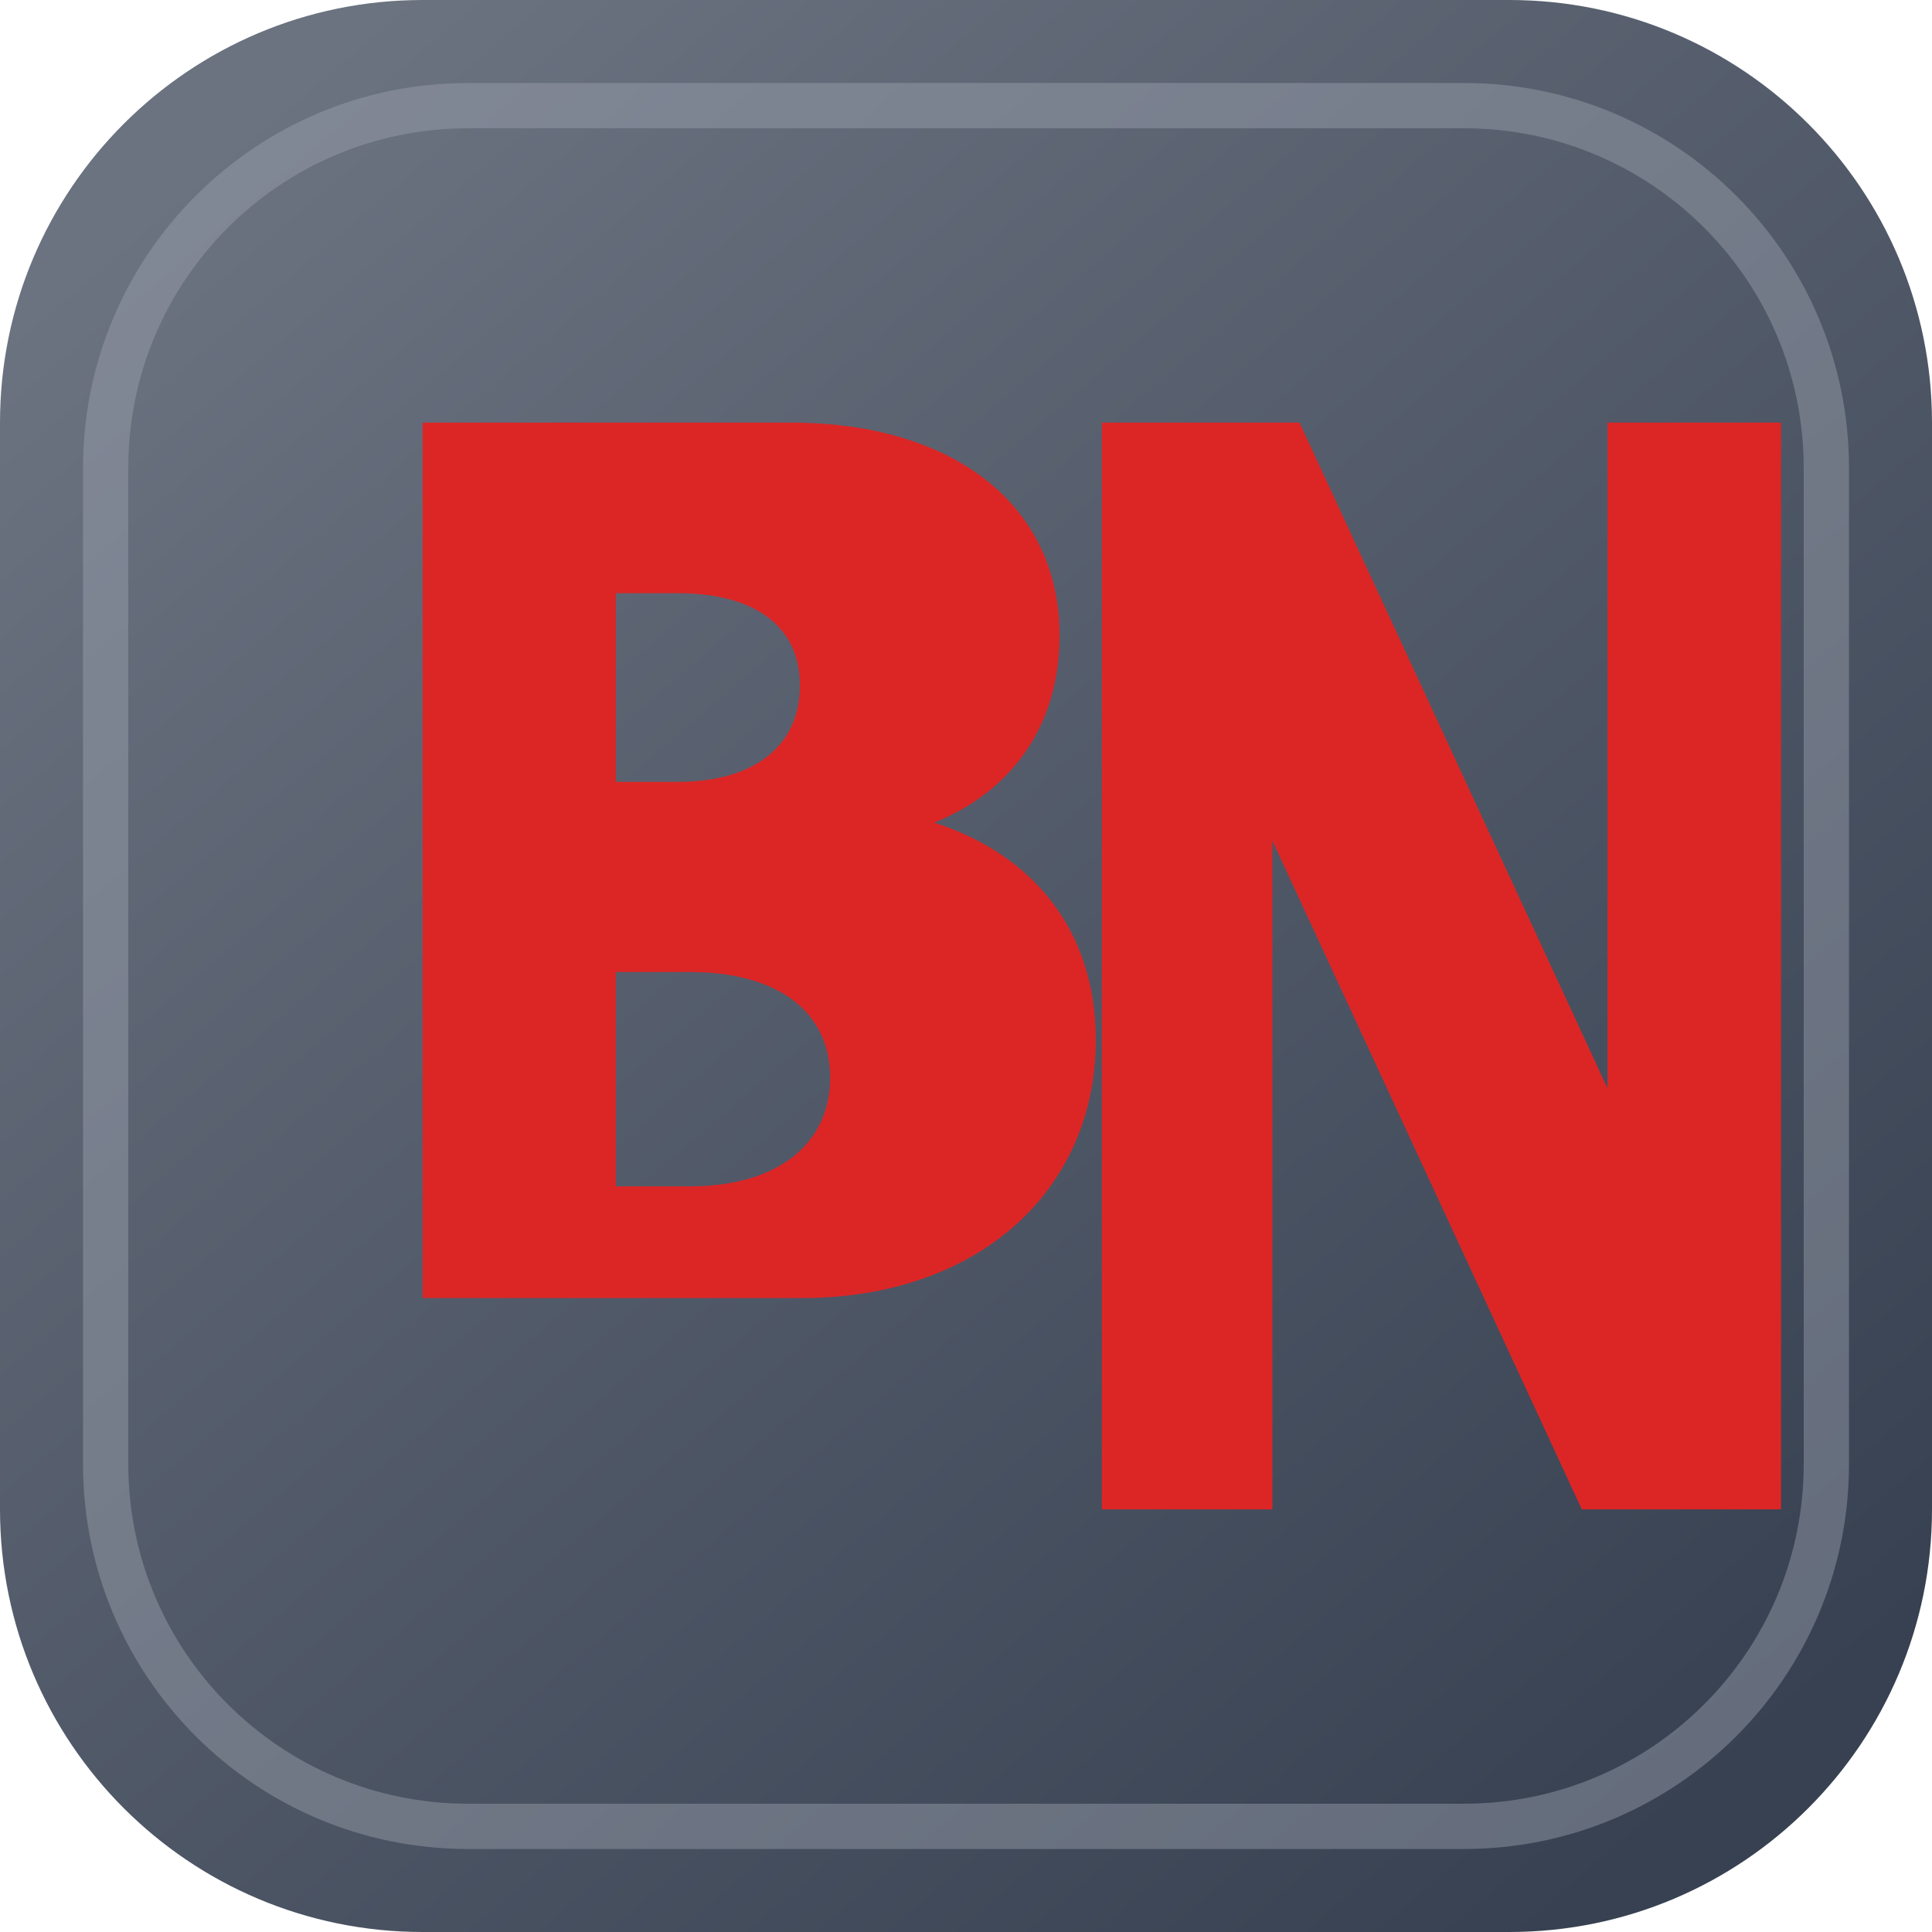
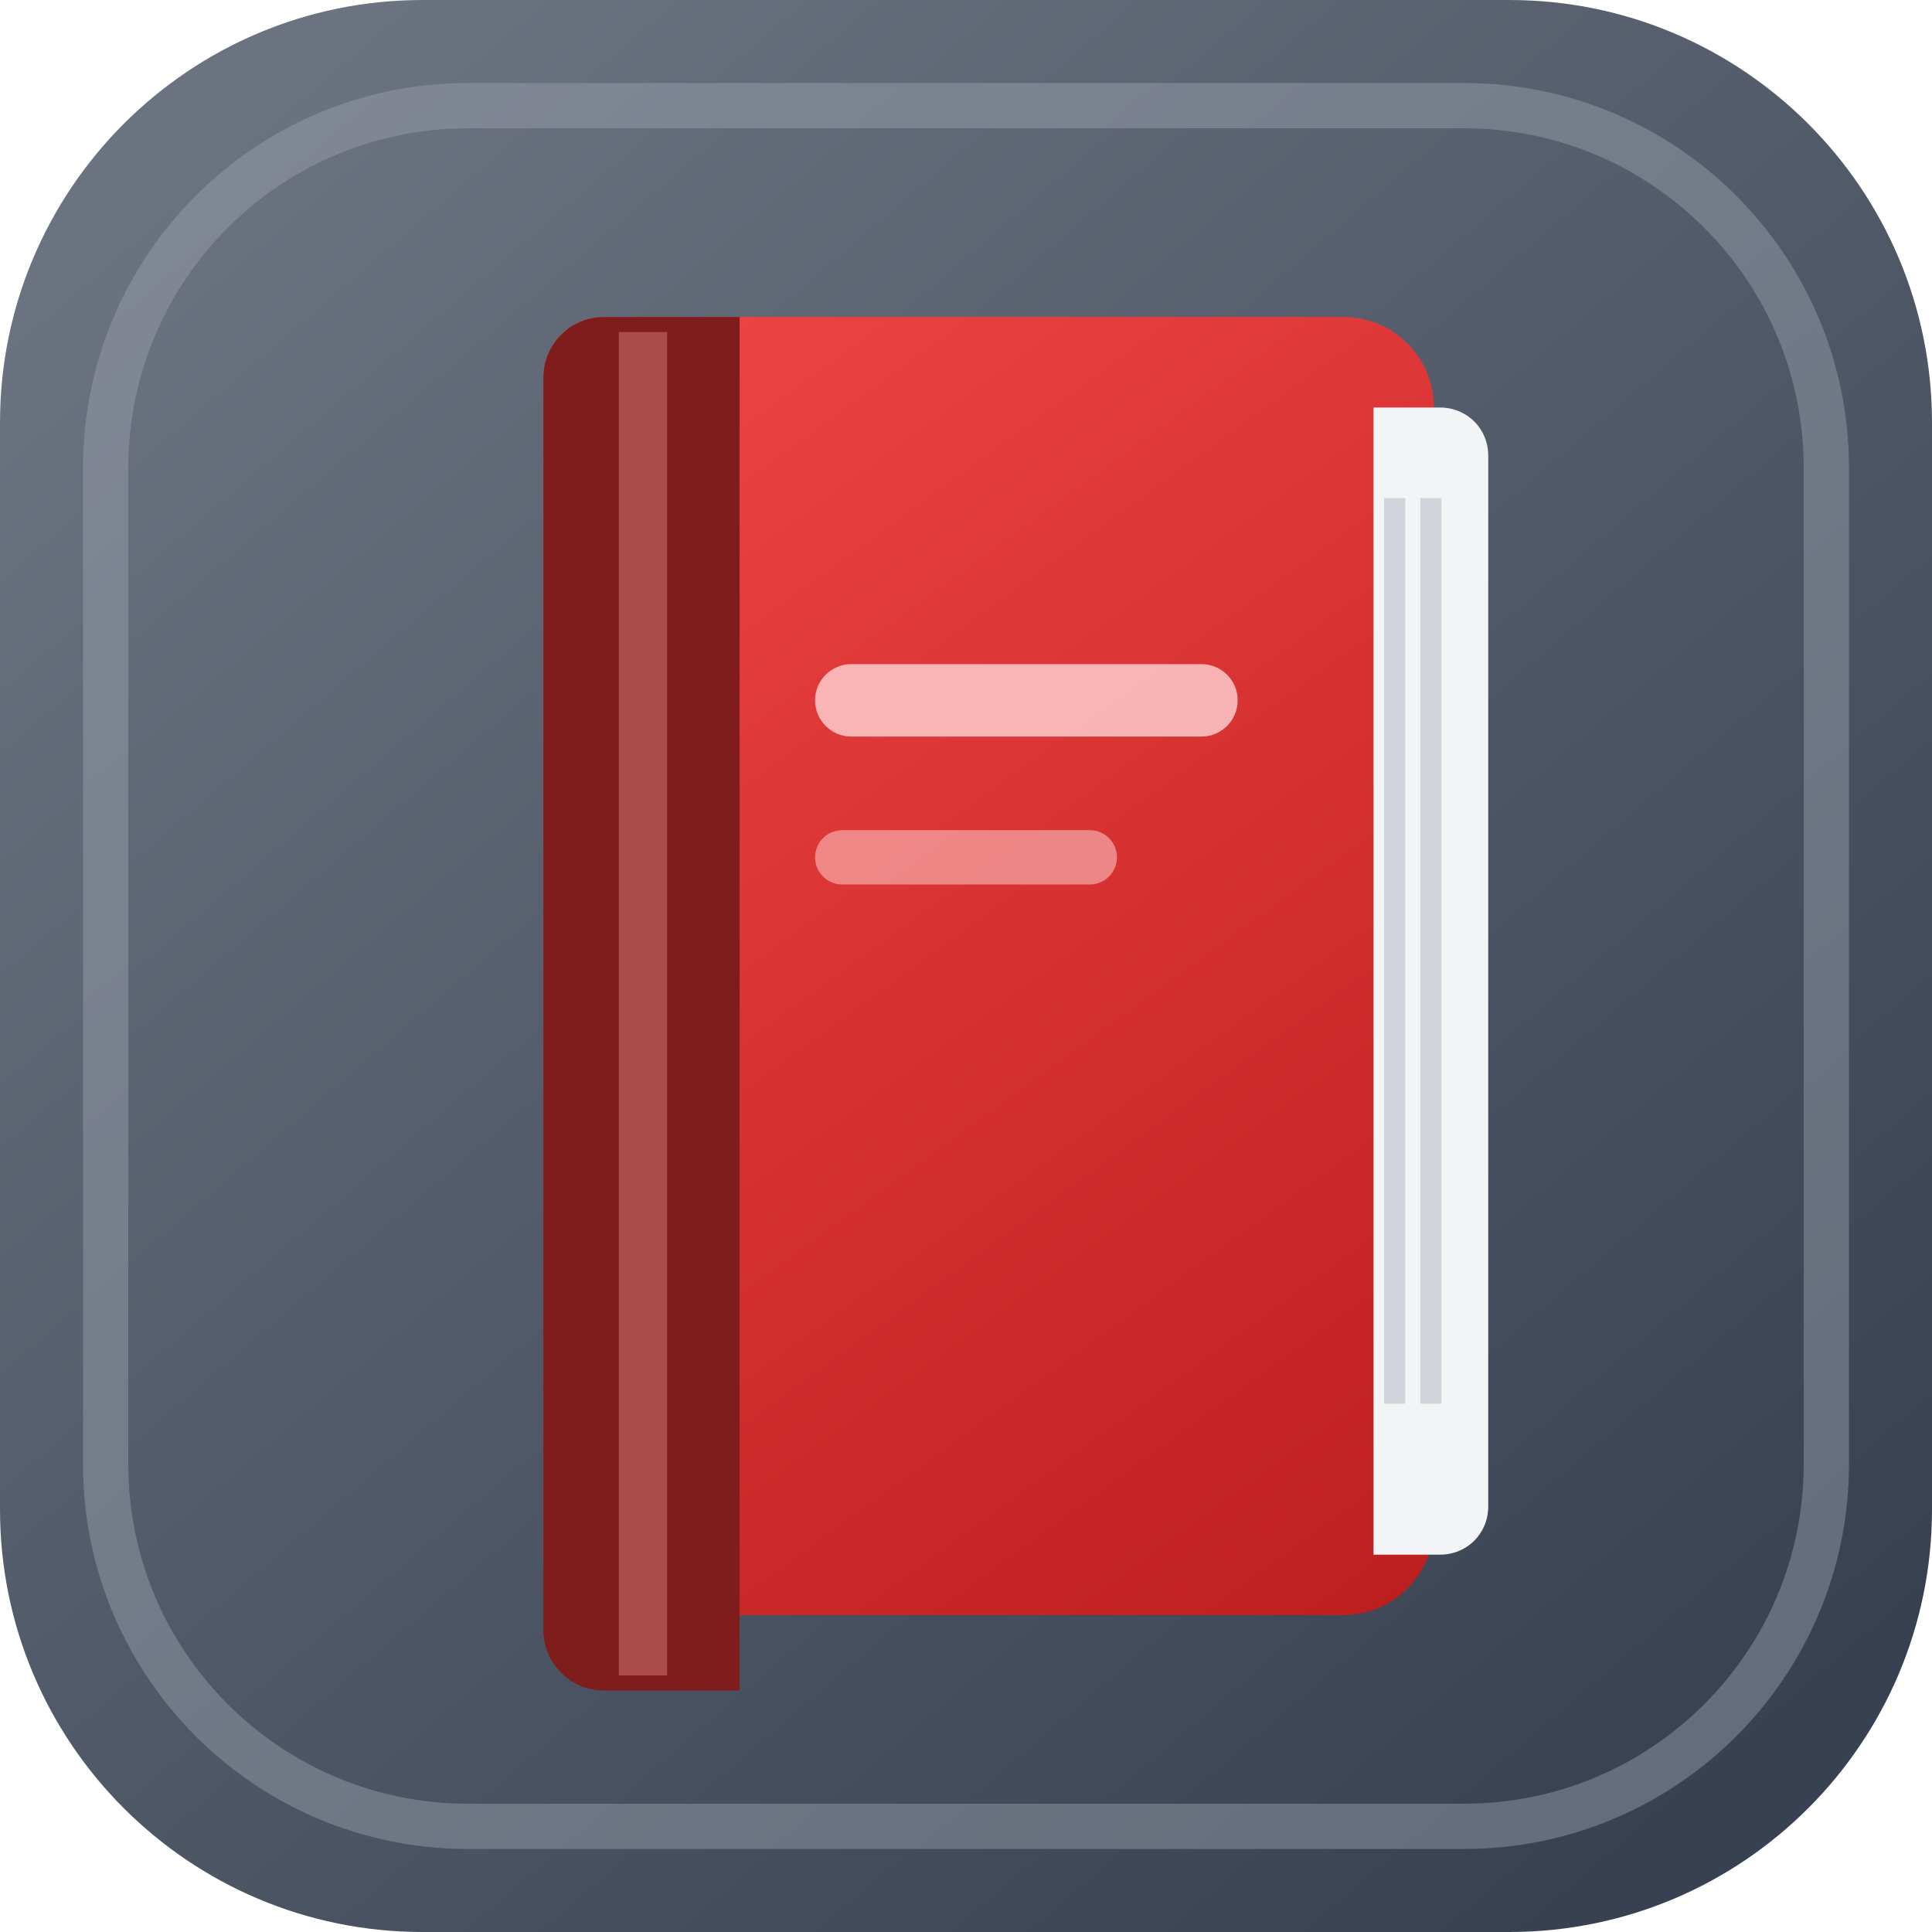
<svg xmlns="http://www.w3.org/2000/svg" viewBox="0 0 64 64" fill="none" role="img" aria-label="Bridge Network">
  <defs>
    <linearGradient id="bn-bg" x1="8" y1="4" x2="56" y2="60" gradientUnits="userSpaceOnUse">
      <stop stop-color="#6b7280" />
      <stop offset="1" stop-color="#374151" />
    </linearGradient>
+     <linearGradient id="bn-book" x1="20" y1="10" x2="52" y2="54" gradientUnits="userSpaceOnUse">
+       <stop stop-color="#ef4444" />
+       <stop offset="1" stop-color="#b91c1c" />
+     </linearGradient>
  </defs>
  <rect width="64" height="64" rx="14" fill="url(#bn-bg)" />
  <rect x="3.5" y="3.5" width="57" height="57" rx="12" stroke="#9ca3af" stroke-opacity="0.45" stroke-width="1.5" />
-   <path fill="#dc2626" fill-rule="evenodd" d="M14 14h12.2c5.35 0 8.9 2.7 8.9 7.05 0 2.95-1.55 5.15-4.15 6.2 3.25 1.05 5.35 3.55 5.35 7.2 0 4.95-3.85 8.55-9.75 8.55H14V14zm6.4 11.9h2.05c2.55 0 4.05-1.2 4.05-3.2 0-1.95-1.5-3.05-4.05-3.05H20.4v6.25zm0 13.4h2.45c2.9 0 4.65-1.4 4.65-3.6s-1.75-3.5-4.65-3.5H20.4v7.1z" />
-   <path fill="#dc2626" d="M36.5 14h6.55l10.2 22.05V14H59v36h-6.6L42.15 27.85V50H36.5V14z" />
+   <path fill="url(#bn-book)" d="M18 12.5c0-1.1.9-2 2-2h24.5c1.66 0 3 1.34 3 3v37c0 1.66-1.34 3-3 3H20c-1.1 0-2-.9-2-2V12.5z" />
+   <path fill="#7f1d1d" d="M18 12.5c0-1.1.9-2 2-2h4.5v45.5H20c-1.1 0-2-.9-2-2V12.5z" />
+   <path fill="#fca5a5" fill-opacity="0.35" d="M20.5 11h1.6v44.5h-1.6z" />
+   <path fill="#f3f4f6" d="M45.5 13.5h2.2c.9 0 1.6.7 1.6 1.6v34.8c0 .9-.7 1.6-1.6 1.6h-2.2V13.5z" />
+   <path stroke="#d1d5db" stroke-width="0.7" d="M46.2 16.5v30M47.4 16.5v30" />
+   <rect x="27" y="22" width="14" height="2.4" rx="1.2" fill="#fecaca" fill-opacity="0.85" />
+   <rect x="27" y="27.5" width="10" height="1.8" rx="0.9" fill="#fecaca" fill-opacity="0.55" />
</svg>
